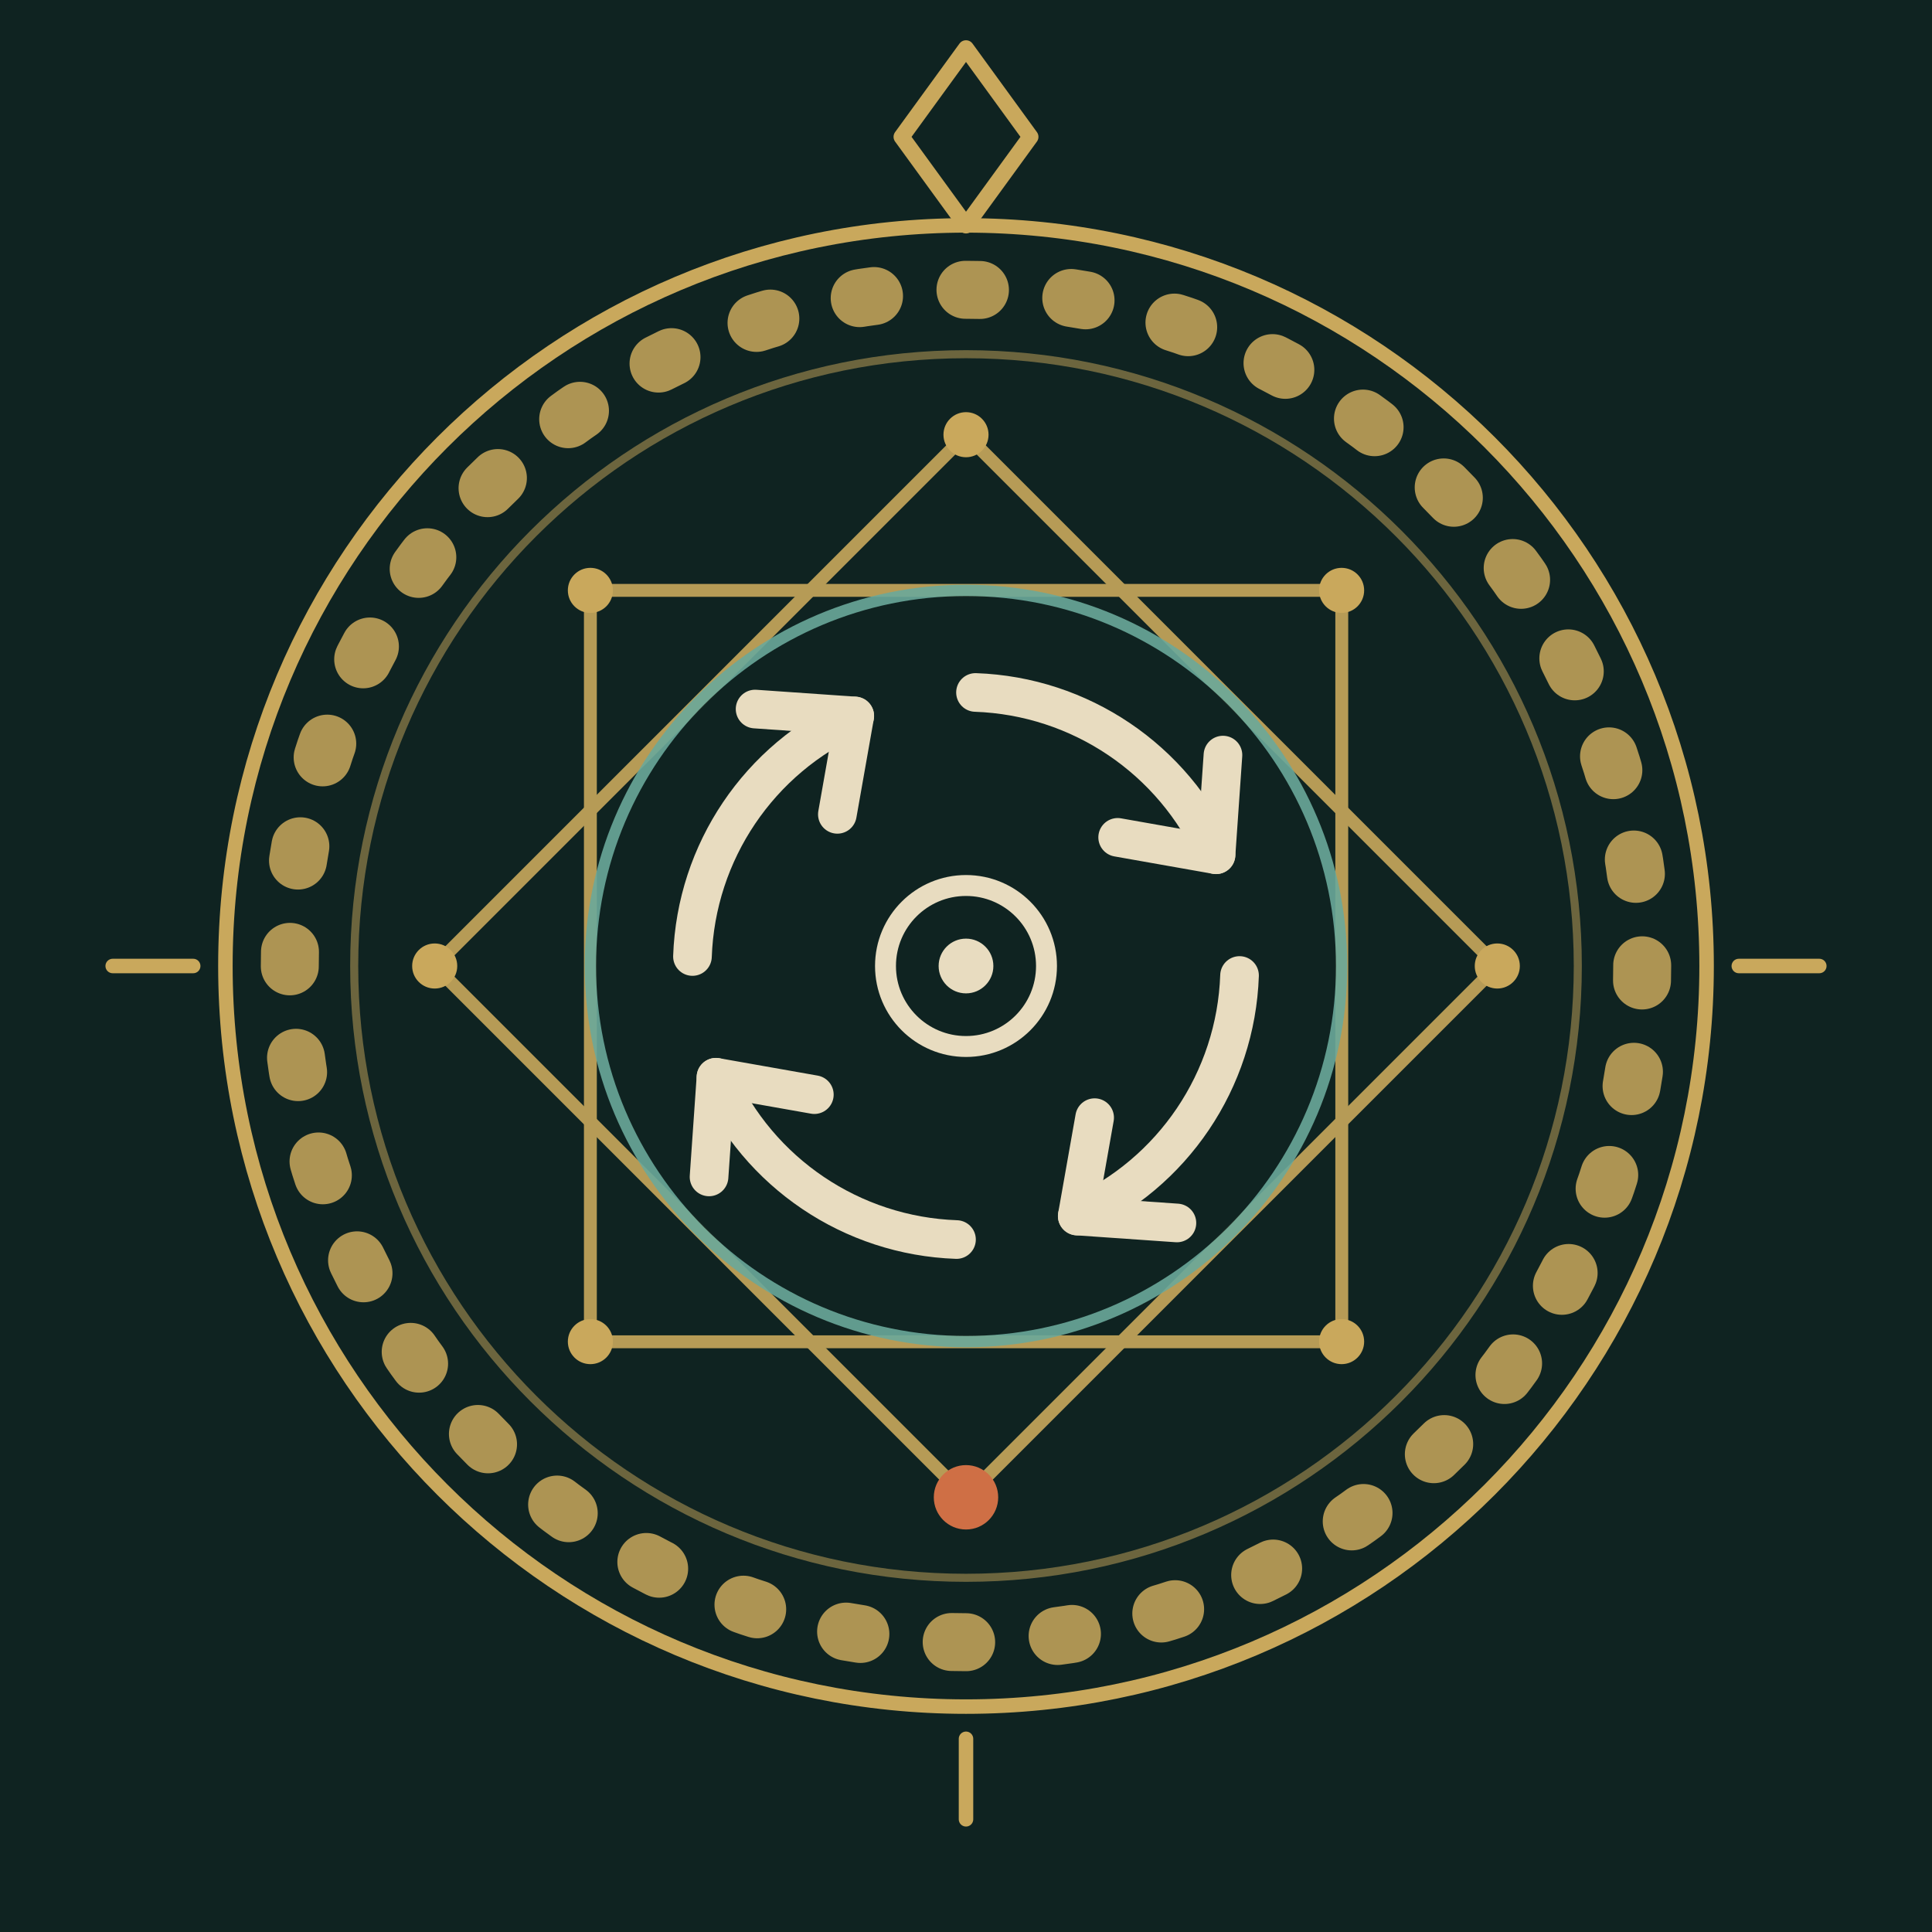
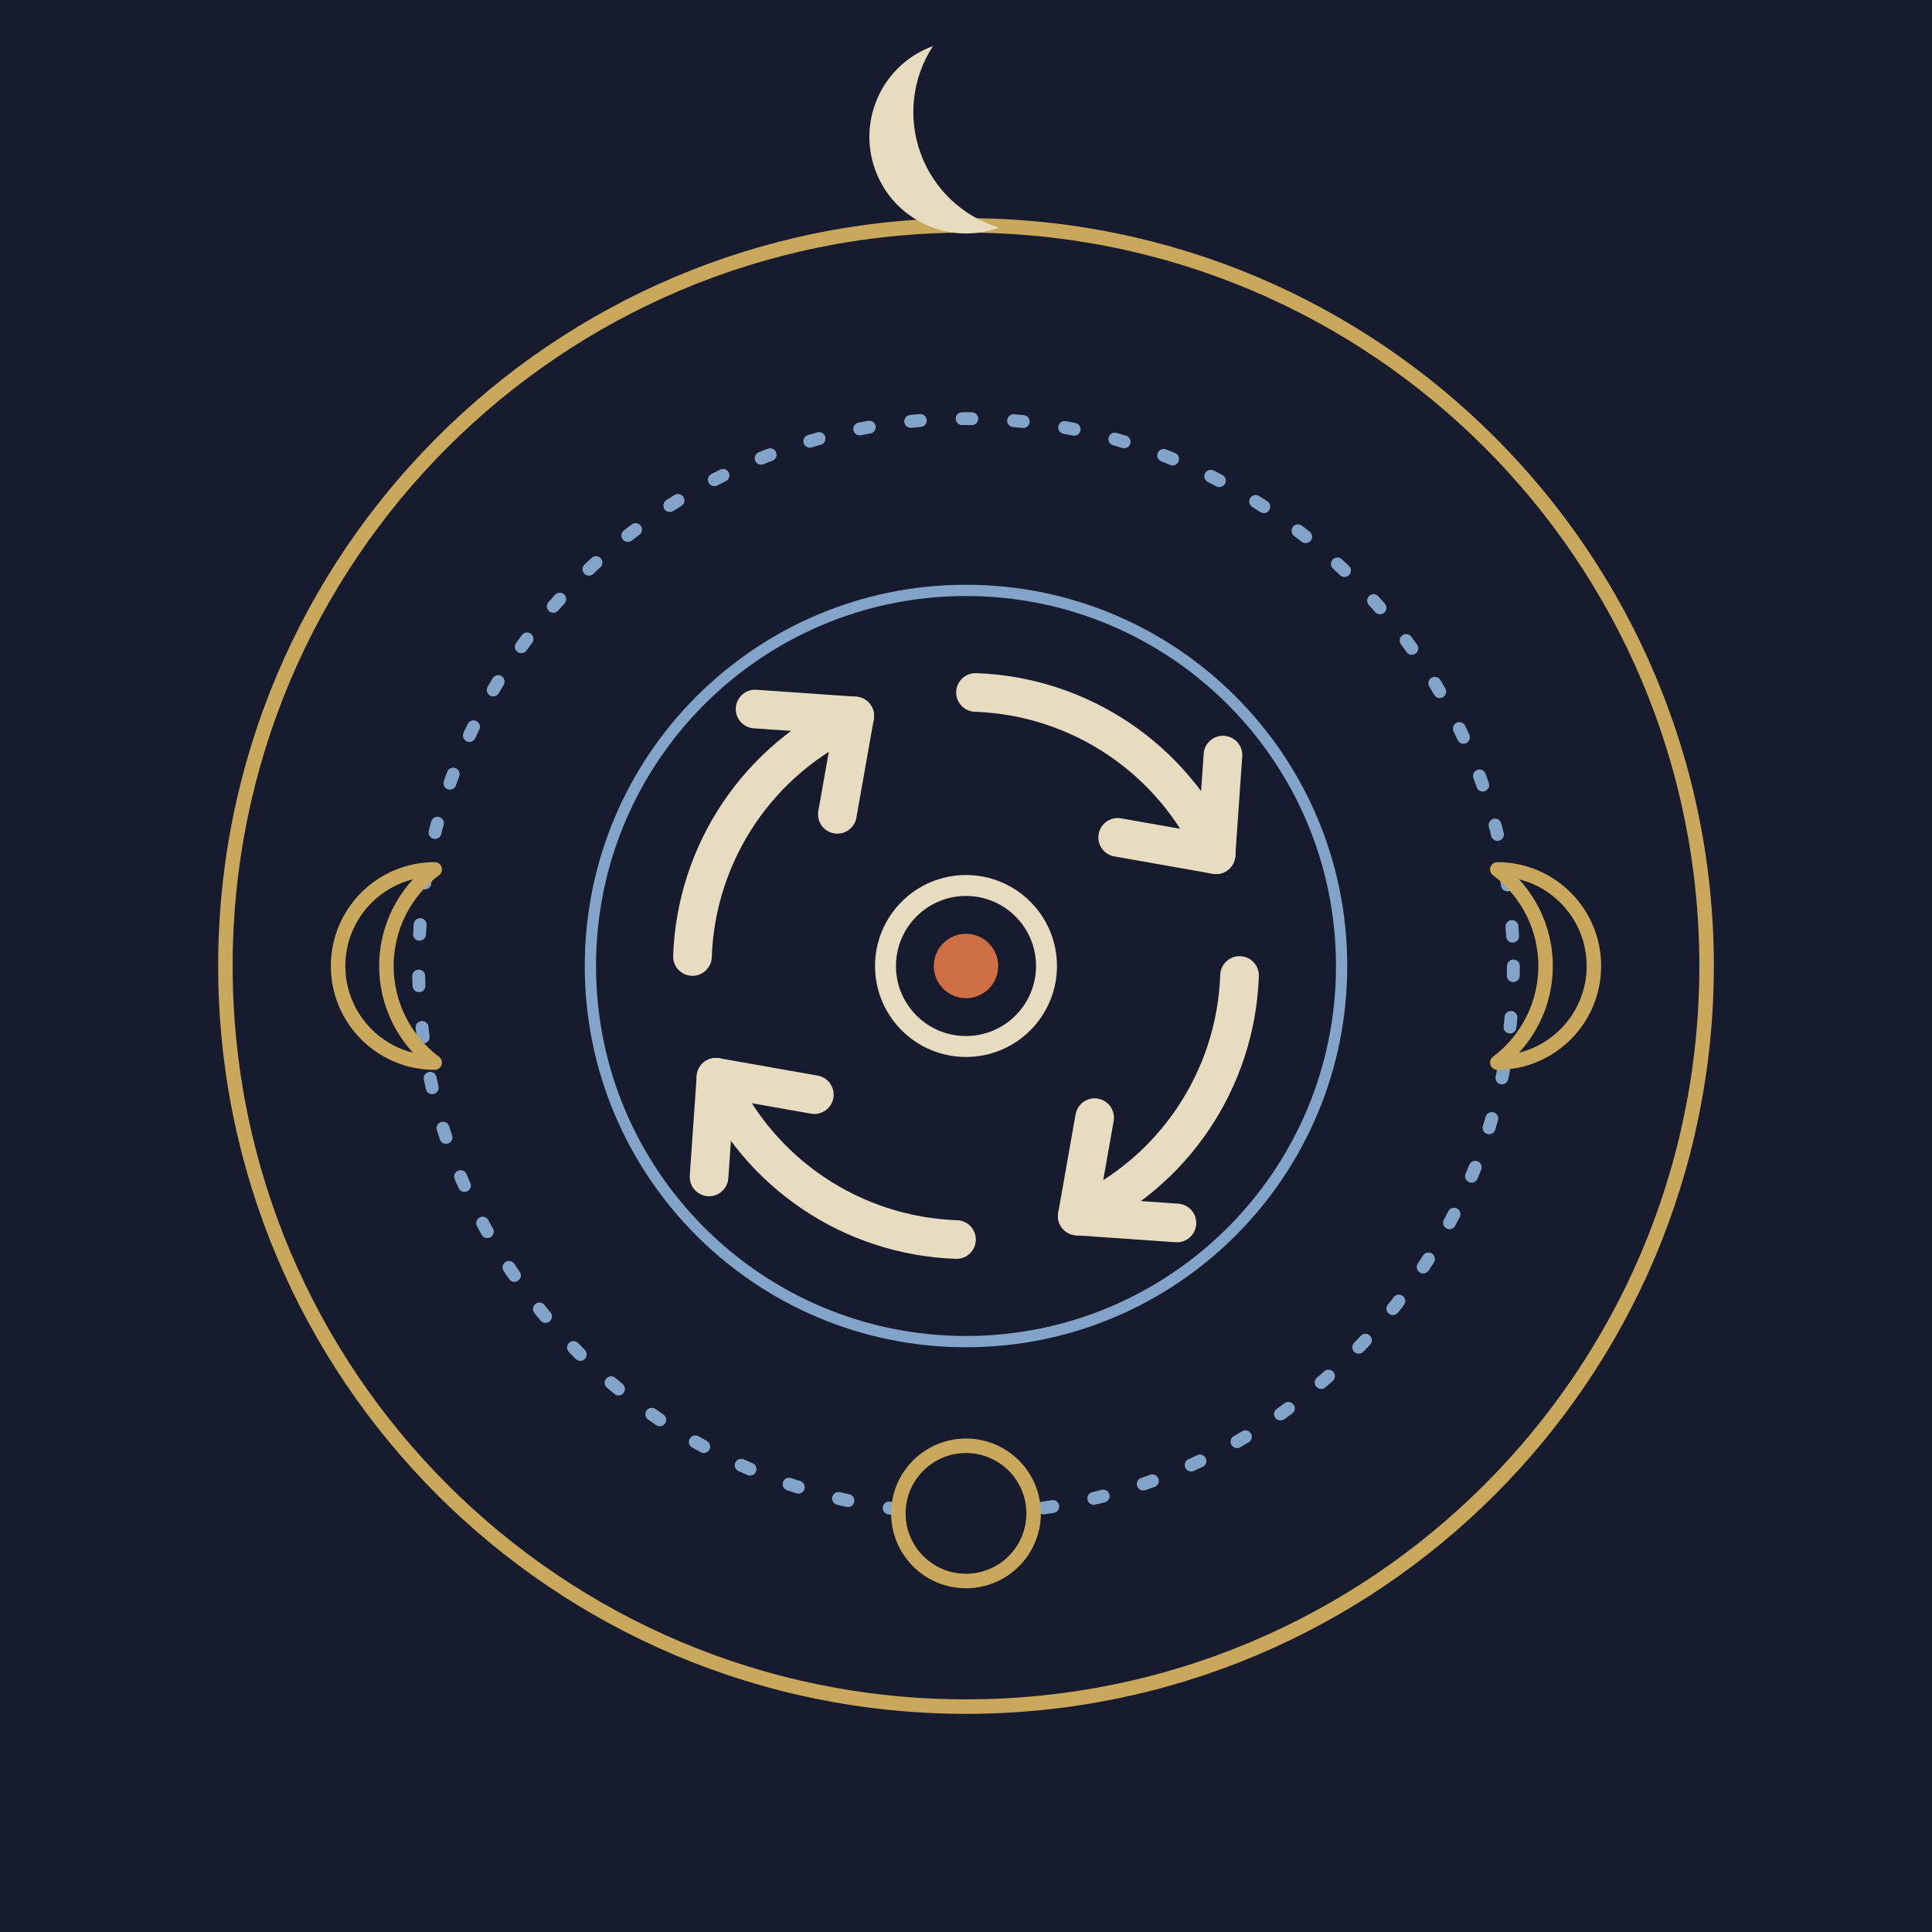
<svg xmlns="http://www.w3.org/2000/svg" width="1024" height="1024" viewBox="0 0 120 120">
-   <rect x="0" y="0" width="120" height="120" fill="#0f2321" />
-   <g fill="none" stroke="#c9a85c" stroke-linecap="round">
-     <circle cx="60" cy="60" r="46" stroke-width=".9" />
-     <circle cx="60" cy="60" r="42" stroke-width="3.6" stroke-dasharray=".9 5.697" opacity=".85" />
-     <circle cx="60" cy="60" r="38" stroke-width=".5" opacity=".5" />
-     <path d="M108 60 H113 M60 108 V113 M12 60 H7" stroke-width=".9" />
+   <rect x="0" y="0" width="120" height="120" fill="#161b2e" />
+   <circle cx="60" cy="60" r="46" fill="none" stroke="#c9a85c" stroke-width=".9" />
+   <circle cx="60" cy="60" r="34" fill="none" stroke="#8fb3d9" stroke-width=".8" stroke-dasharray=".6 2.6" stroke-linecap="round" opacity=".9" />
+   <g fill="#161b2e" stroke="#c9a85c" stroke-width=".9" stroke-linejoin="round">
+     <path d="M27 54 A6 6 0 1 0 27 66 A7.5 7.5 0 0 1 27 54 Z" />
+     <path d="M93 54 A6 6 0 1 1 93 66 A7.5 7.5 0 0 0 93 54 Z" />
+     <circle cx="60" cy="94" r="4.2" />
  </g>
-   <g fill="none" stroke="#c9a85c" stroke-width=".8" stroke-linejoin="round" opacity=".9">
-     <rect x="36.67" y="36.67" width="46.67" height="46.67" />
-     <path d="M60 27 L93 60 L60 93 L27 60 Z" />
-   </g>
-   <g fill="#c9a85c">
-     <circle cx="36.67" cy="36.67" r="1.4" />
-     <circle cx="36.67" cy="83.33" r="1.4" />
-     <circle cx="83.33" cy="36.67" r="1.4" />
-     <circle cx="83.33" cy="83.33" r="1.4" />
-     <circle cx="93" cy="60" r="1.4" />
-     <circle cx="27" cy="60" r="1.4" />
-     <circle cx="60" cy="27" r="1.4" />
-   </g>
-   <circle cx="60" cy="60" r="23.33" fill="#0f2321" stroke="#6aa89a" stroke-width=".7" opacity=".9" />
+   <circle cx="60" cy="60" r="23.33" fill="#161b2e" stroke="#8fb3d9" stroke-width=".7" opacity=".9" />
  <g fill="none" stroke="#e8dcc0" stroke-width="2.4" stroke-linecap="round" stroke-linejoin="round">
    <path d="M60.59 43.01 A17 17 0 0 1 75.53 53.09" />
    <path d="M75.96 46.90 L75.53 53.09 L69.42 52.01" />
    <path d="M76.99 60.59 A17 17 0 0 1 66.91 75.53" />
    <path d="M73.10 75.96 L66.91 75.53 L67.99 69.42" />
    <path d="M59.41 76.99 A17 17 0 0 1 44.47 66.91" />
    <path d="M44.04 73.10 L44.47 66.91 L50.58 67.99" />
    <path d="M43.01 59.41 A17 17 0 0 1 53.09 44.47" />
    <path d="M46.90 44.04 L53.09 44.47 L52.01 50.58" />
  </g>
  <g id="marker">
-     <path d="M60 3 L64 8.5 L60 14 L56 8.5 Z" fill="#0f2321" stroke="#c9a85c" stroke-width="1" stroke-linejoin="round" />
+     <path d="M60 2.5 A6 6 0 1 0 60 14.5 A7.5 7.5 0 0 1 60 2.5 Z" fill="#e8dcc0" transform="rotate(-20 60 8.5)" />
  </g>
  <circle cx="60" cy="60" r="5" fill="none" stroke="#e8dcc0" stroke-width="1.3" />
-   <circle cx="60" cy="60" r="1.7" fill="#e8dcc0" />
-   <circle cx="60" cy="93" r="2" fill="#cf6f45" />
+   <circle cx="60" cy="60" r="2" fill="#cf6f45" />
</svg>
